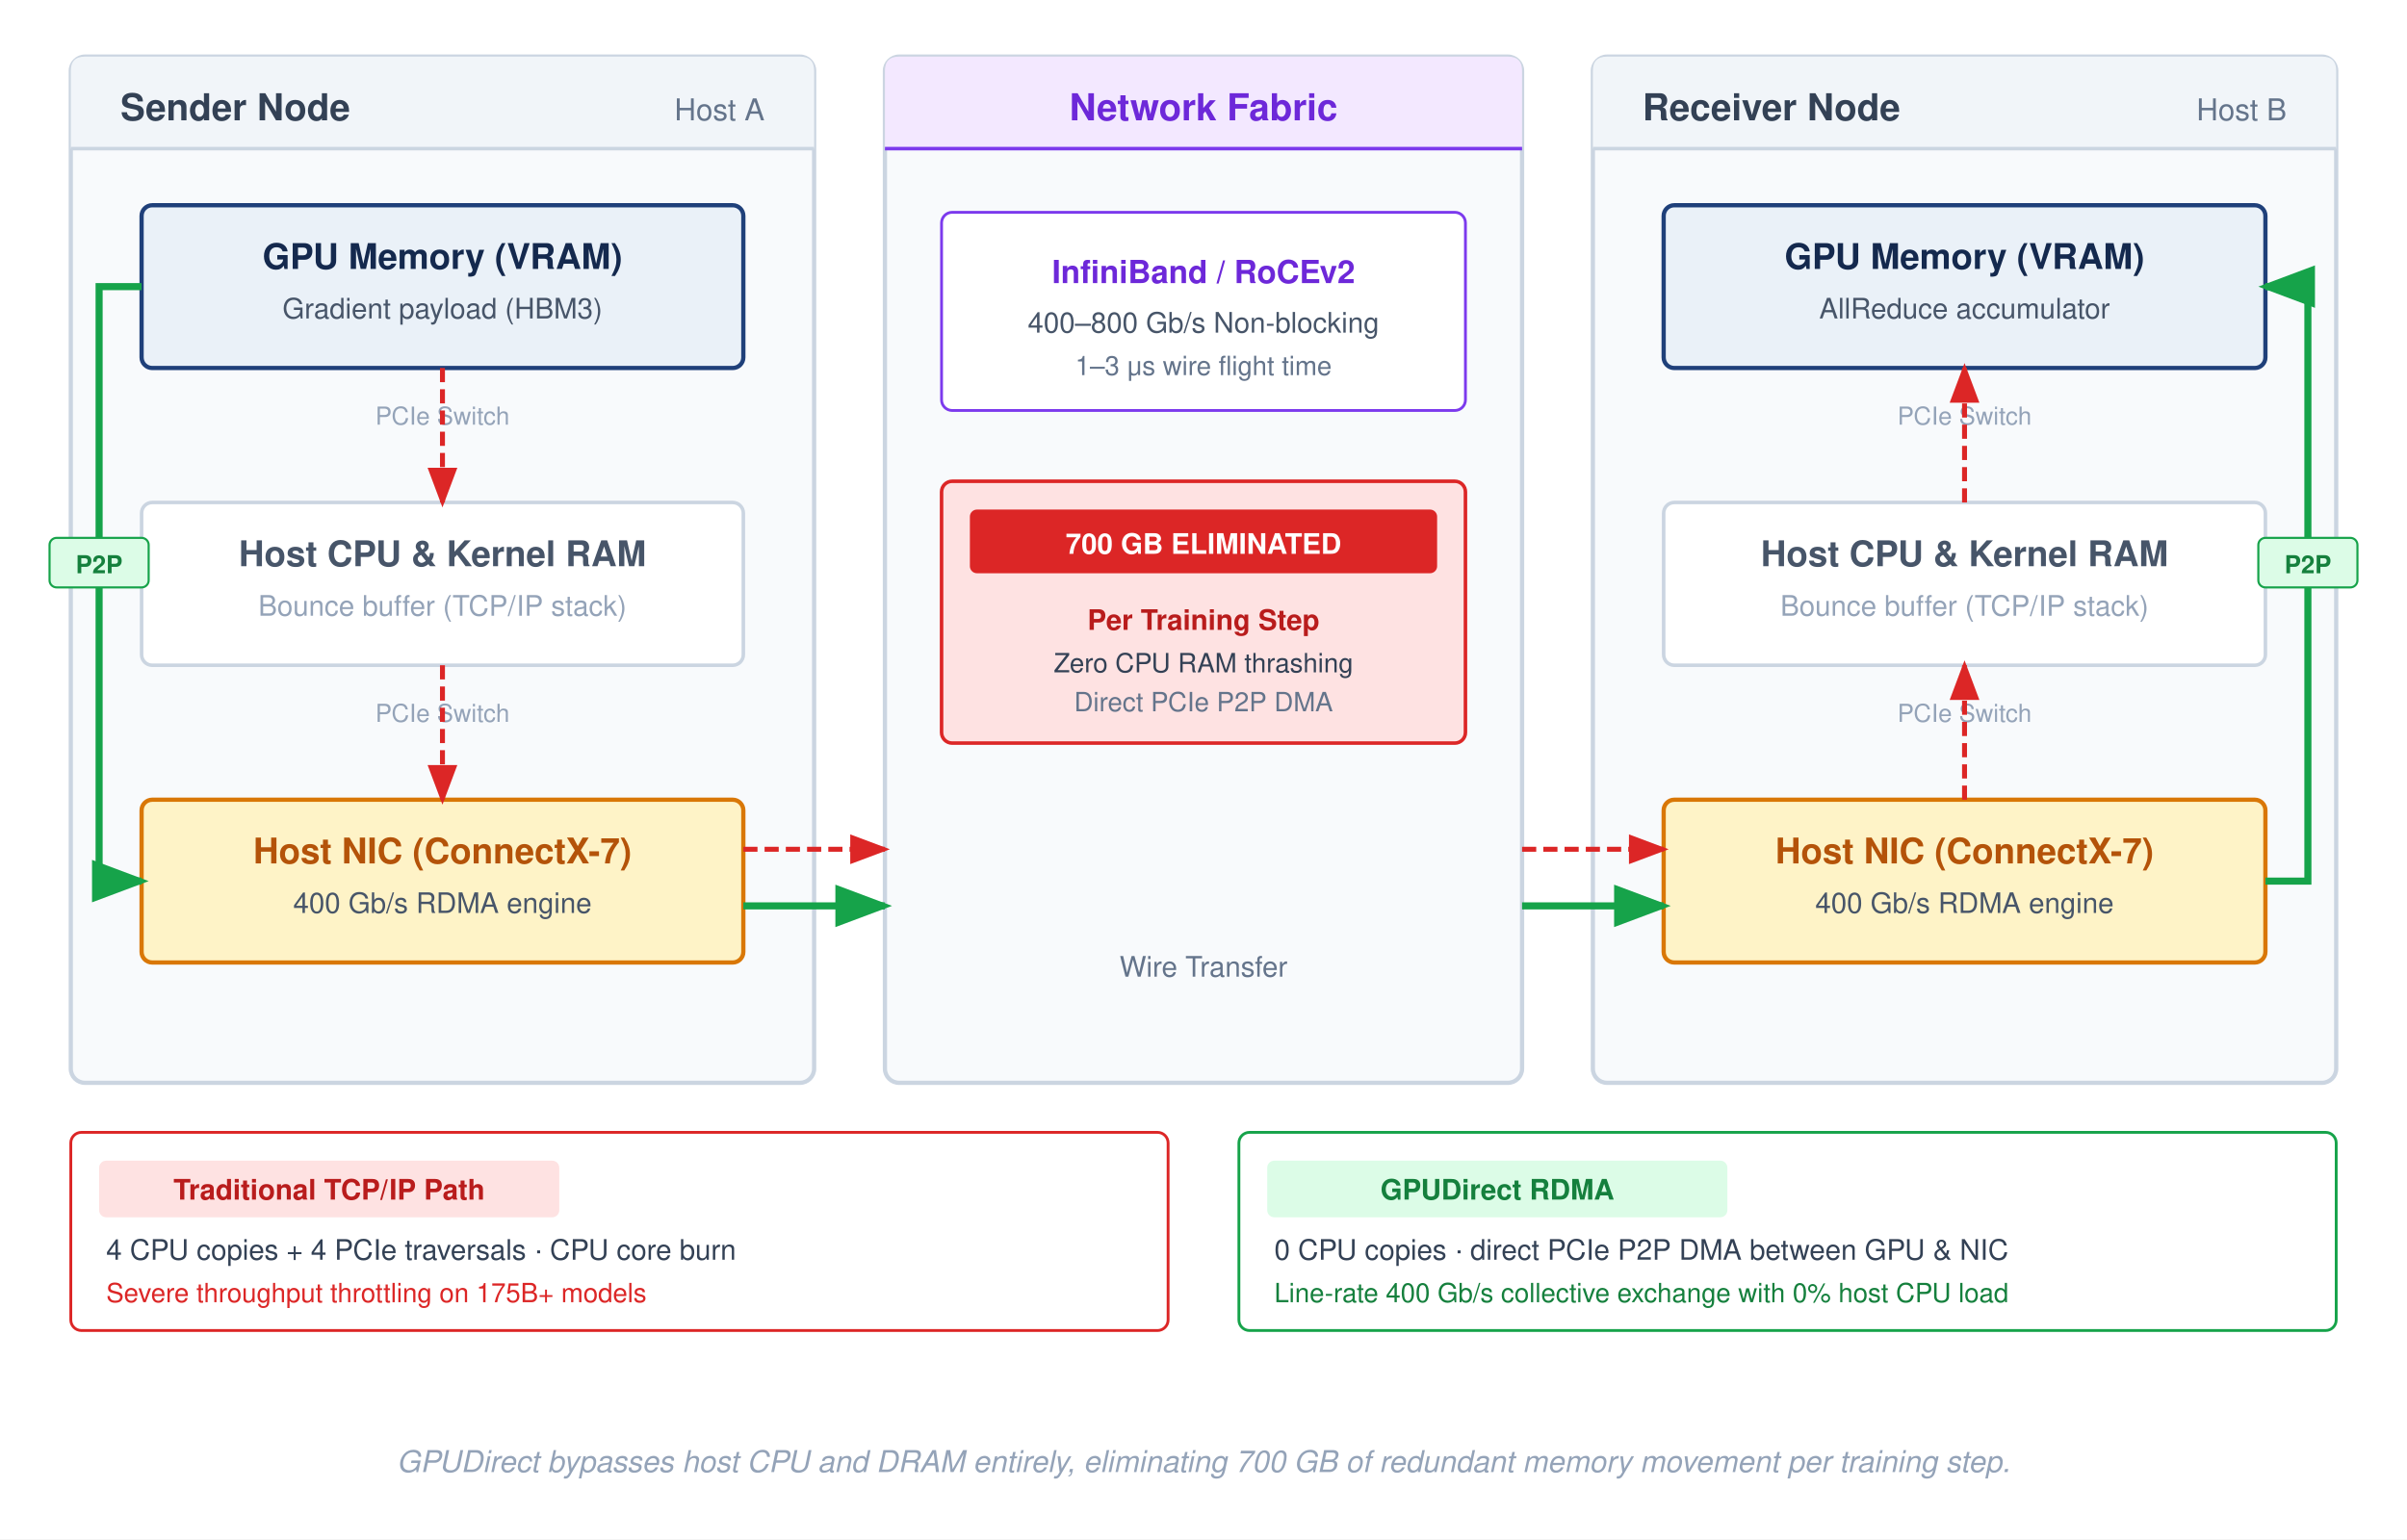
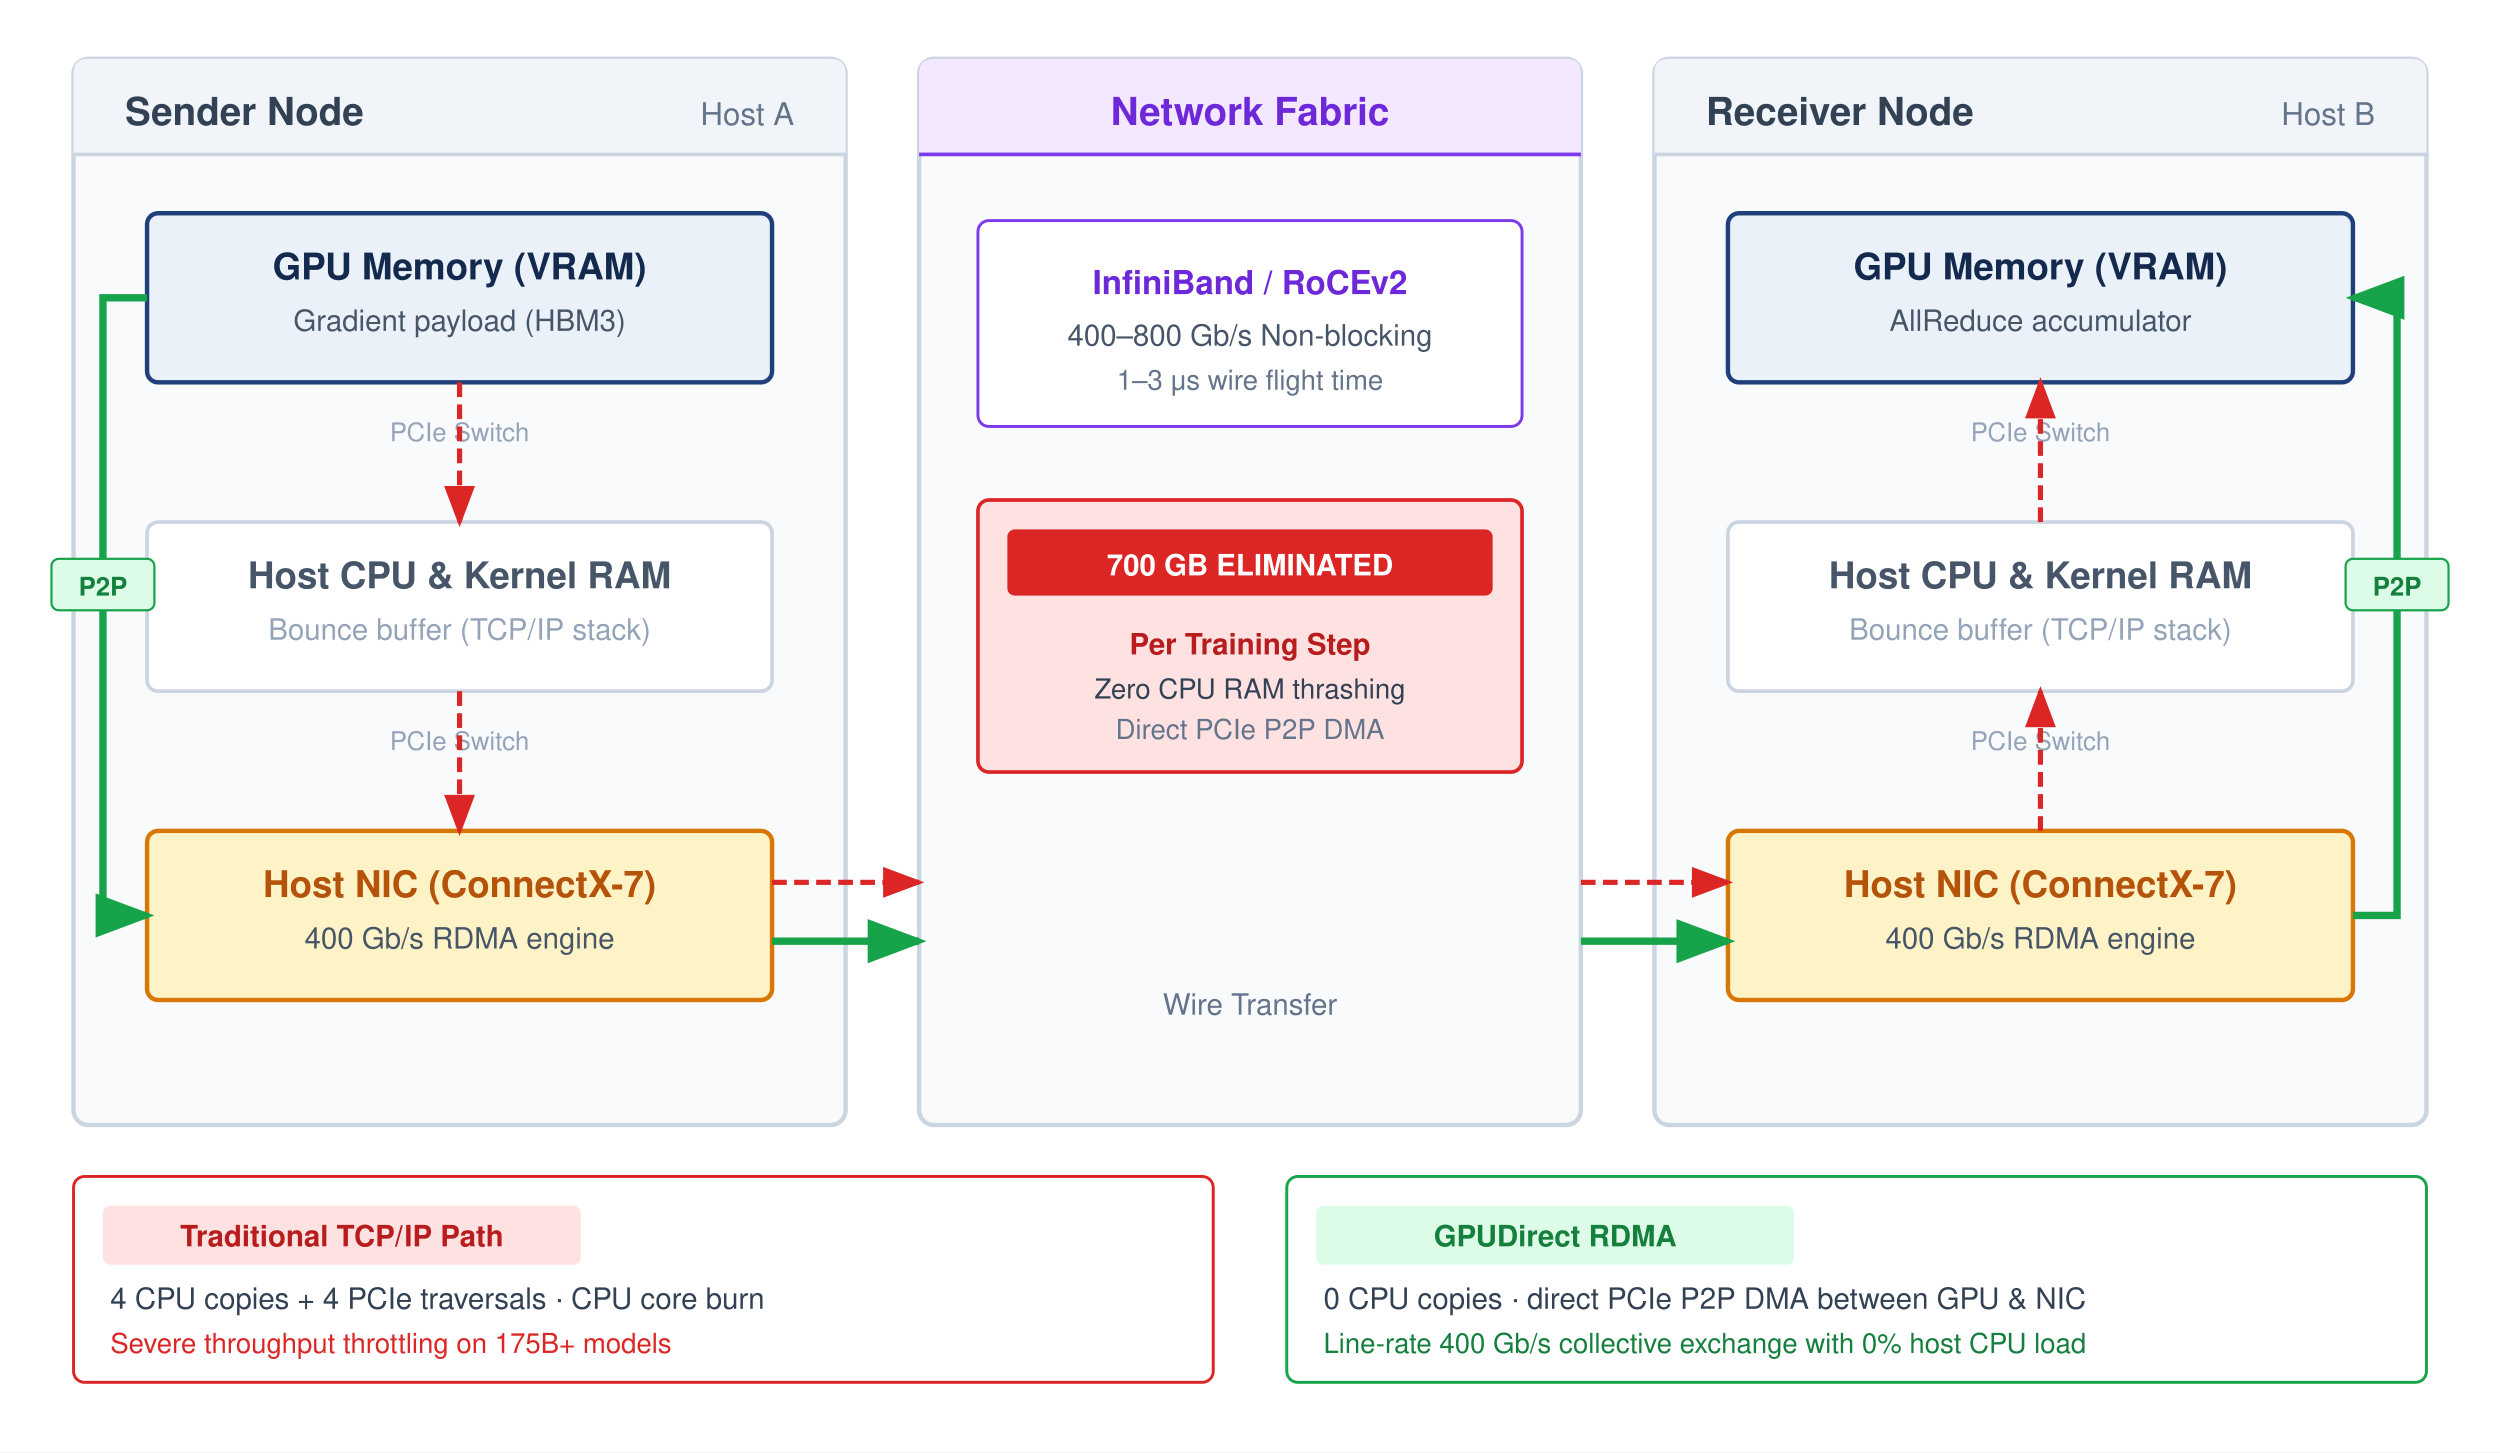
- <svg xmlns="http://www.w3.org/2000/svg" font-family="Helvetica Neue, Helvetica, Arial, sans-serif" viewBox="0 0 680 435">
+ <svg xmlns="http://www.w3.org/2000/svg" font-family="Helvetica Neue, Helvetica, Arial, sans-serif" viewBox="0 0 680 395">
  <defs>
    <marker id="arrow-red" markerWidth="8" markerHeight="6" refX="7" refY="3" orient="auto">
      <path d="M0,0 L8,3 L0,6 Z" fill="#dc2626" />
    </marker>
    <marker id="arrow-green" markerWidth="8" markerHeight="6" refX="7" refY="3" orient="auto">
      <path d="M0,0 L8,3 L0,6 Z" fill="#16a34a" />
    </marker>
  </defs>
  <rect width="100%" height="100%" fill="#ffffff" />
  <g transform="translate(20, 16)">
    <rect width="210" height="290" rx="4" fill="#f8fafc" stroke="#cbd5e1" stroke-width="1.2" />
    <path d="M 0,4 Q 0,0 4,0 L 206,0 Q 210,0 210,4 L 210,26 L 0,26 Z" fill="#f1f5f9" />
    <line x1="0" y1="26" x2="210" y2="26" stroke="#cbd5e1" stroke-width="1" />
    <text x="14" y="18" font-size="10.5" font-weight="700" fill="#334155">Sender Node</text>
    <text x="196" y="18" text-anchor="end" font-size="8.5" fill="#64748b">Host A</text>
    <g transform="translate(20, 42)">
      <rect width="170" height="46" rx="3" fill="#EAF1F8" stroke="#1F407A" stroke-width="1.2" />
      <text x="85" y="18" text-anchor="middle" font-size="10" font-weight="700" fill="#14294E">GPU Memory (VRAM)</text>
      <text x="85" y="32" text-anchor="middle" font-size="8" fill="#475569">Gradient payload (HBM3)</text>
    </g>
    <g transform="translate(20, 126)">
      <rect width="170" height="46" rx="3" fill="#ffffff" stroke="#cbd5e1" stroke-width="1" />
      <text x="85" y="18" text-anchor="middle" font-size="10" font-weight="700" fill="#475569">Host CPU &amp; Kernel RAM</text>
      <text x="85" y="32" text-anchor="middle" font-size="8" fill="#94a3b8">Bounce buffer (TCP/IP stack)</text>
    </g>
    <g transform="translate(20, 210)">
      <rect width="170" height="46" rx="3" fill="#fef3c7" stroke="#d97706" stroke-width="1.2" />
      <text x="85" y="18" text-anchor="middle" font-size="10" font-weight="700" fill="#b45309">Host NIC (ConnectX-7)</text>
      <text x="85" y="32" text-anchor="middle" font-size="8" fill="#475569">400 Gb/s RDMA engine</text>
    </g>
    <text x="105" y="104" text-anchor="middle" font-size="7" fill="#94a3b8">PCIe Switch</text>
    <text x="105" y="188" text-anchor="middle" font-size="7" fill="#94a3b8">PCIe Switch</text>
  </g>
  <g transform="translate(250, 16)">
    <rect width="180" height="290" rx="4" fill="#f8fafc" stroke="#cbd5e1" stroke-width="1.2" />
    <path d="M 0,4 Q 0,0 4,0 L 176,0 Q 180,0 180,4 L 180,26 L 0,26 Z" fill="#f3e8ff" />
    <line x1="0" y1="26" x2="180" y2="26" stroke="#7c3aed" stroke-width="1" />
    <text x="90" y="18" text-anchor="middle" font-size="10.5" font-weight="700" fill="#6d28d9">Network Fabric</text>
    <g transform="translate(16, 44)">
      <rect width="148" height="56" rx="3" fill="#ffffff" stroke="#7c3aed" stroke-width="0.8" />
      <text x="74" y="20" text-anchor="middle" font-size="9" font-weight="700" fill="#6d28d9">InfiniBand / RoCEv2</text>
      <text x="74" y="34" text-anchor="middle" font-size="8" fill="#475569">400–800 Gb/s Non-blocking</text>
      <text x="74" y="46" text-anchor="middle" font-size="7.5" fill="#64748b">1–3 μs wire flight time</text>
    </g>
    <g transform="translate(16, 120)">
      <rect width="148" height="74" rx="3" fill="#fee2e2" stroke="#dc2626" stroke-width="1" />
      <rect x="8" y="8" width="132" height="18" rx="2" fill="#dc2626" />
      <text x="74" y="20.5" text-anchor="middle" font-size="8" font-weight="700" fill="#ffffff">700 GB ELIMINATED</text>
      <text x="74" y="42" text-anchor="middle" font-size="8" font-weight="700" fill="#b91c1c">Per Training Step</text>
      <text x="74" y="54" text-anchor="middle" font-size="7.5" fill="#334155">Zero CPU RAM thrashing</text>
      <text x="74" y="65" text-anchor="middle" font-size="7.5" fill="#64748b">Direct PCIe P2P DMA</text>
    </g>
    <text x="90" y="260" text-anchor="middle" font-size="8" fill="#64748b">Wire Transfer</text>
  </g>
  <g transform="translate(450, 16)">
    <rect width="210" height="290" rx="4" fill="#f8fafc" stroke="#cbd5e1" stroke-width="1.2" />
    <path d="M 0,4 Q 0,0 4,0 L 206,0 Q 210,0 210,4 L 210,26 L 0,26 Z" fill="#f1f5f9" />
    <line x1="0" y1="26" x2="210" y2="26" stroke="#cbd5e1" stroke-width="1" />
    <text x="14" y="18" font-size="10.5" font-weight="700" fill="#334155">Receiver Node</text>
    <text x="196" y="18" text-anchor="end" font-size="8.5" fill="#64748b">Host B</text>
    <g transform="translate(20, 42)">
      <rect width="170" height="46" rx="3" fill="#EAF1F8" stroke="#1F407A" stroke-width="1.2" />
      <text x="85" y="18" text-anchor="middle" font-size="10" font-weight="700" fill="#14294E">GPU Memory (VRAM)</text>
      <text x="85" y="32" text-anchor="middle" font-size="8" fill="#475569">AllReduce accumulator</text>
    </g>
    <g transform="translate(20, 126)">
      <rect width="170" height="46" rx="3" fill="#ffffff" stroke="#cbd5e1" stroke-width="1" />
      <text x="85" y="18" text-anchor="middle" font-size="10" font-weight="700" fill="#475569">Host CPU &amp; Kernel RAM</text>
      <text x="85" y="32" text-anchor="middle" font-size="8" fill="#94a3b8">Bounce buffer (TCP/IP stack)</text>
    </g>
    <g transform="translate(20, 210)">
      <rect width="170" height="46" rx="3" fill="#fef3c7" stroke="#d97706" stroke-width="1.2" />
      <text x="85" y="18" text-anchor="middle" font-size="10" font-weight="700" fill="#b45309">Host NIC (ConnectX-7)</text>
      <text x="85" y="32" text-anchor="middle" font-size="8" fill="#475569">400 Gb/s RDMA engine</text>
    </g>
    <text x="105" y="104" text-anchor="middle" font-size="7" fill="#94a3b8">PCIe Switch</text>
    <text x="105" y="188" text-anchor="middle" font-size="7" fill="#94a3b8">PCIe Switch</text>
  </g>
  <line x1="125" y1="104" x2="125" y2="142" stroke="#dc2626" stroke-width="1.4" stroke-dasharray="4,2" marker-end="url(#arrow-red)" />
  <line x1="125" y1="188" x2="125" y2="226" stroke="#dc2626" stroke-width="1.4" stroke-dasharray="4,2" marker-end="url(#arrow-red)" />
  <line x1="210" y1="240" x2="250" y2="240" stroke="#dc2626" stroke-width="1.4" stroke-dasharray="4,2" marker-end="url(#arrow-red)" />
  <line x1="430" y1="240" x2="470" y2="240" stroke="#dc2626" stroke-width="1.4" stroke-dasharray="4,2" marker-end="url(#arrow-red)" />
  <line x1="555" y1="226" x2="555" y2="188" stroke="#dc2626" stroke-width="1.4" stroke-dasharray="4,2" marker-end="url(#arrow-red)" />
  <line x1="555" y1="142" x2="555" y2="104" stroke="#dc2626" stroke-width="1.4" stroke-dasharray="4,2" marker-end="url(#arrow-red)" />
  <path d="M 40,81 L 28,81 L 28,249 L 40,249" fill="none" stroke="#16a34a" stroke-width="2" marker-end="url(#arrow-green)" />
  <rect x="14" y="152" width="28" height="14" rx="2" fill="#dcfce7" stroke="#16a34a" stroke-width="0.6" />
  <text x="28" y="162" text-anchor="middle" font-size="7" font-weight="700" fill="#15803d">P2P</text>
  <line x1="210" y1="256" x2="250" y2="256" stroke="#16a34a" stroke-width="2" marker-end="url(#arrow-green)" />
  <line x1="430" y1="256" x2="470" y2="256" stroke="#16a34a" stroke-width="2" marker-end="url(#arrow-green)" />
  <path d="M 640,249 L 652,249 L 652,81 L 640,81" fill="none" stroke="#16a34a" stroke-width="2" marker-end="url(#arrow-green)" />
  <rect x="638" y="152" width="28" height="14" rx="2" fill="#dcfce7" stroke="#16a34a" stroke-width="0.6" />
  <text x="652" y="162" text-anchor="middle" font-size="7" font-weight="700" fill="#15803d">P2P</text>
  <g transform="translate(20, 320)">
    <rect x="0" y="0" width="310" height="56" rx="3" fill="#ffffff" stroke="#dc2626" stroke-width="0.8" />
    <rect x="8" y="8" width="130" height="16" rx="2" fill="#fee2e2" />
    <text x="73" y="19" text-anchor="middle" font-size="8" font-weight="700" fill="#b91c1c">Traditional TCP/IP Path</text>
    <text x="10" y="36" font-size="8" fill="#334155">4 CPU copies + 4 PCIe traversals · CPU core burn</text>
    <text x="10" y="48" font-size="7.5" fill="#dc2626">Severe throughput throttling on 175B+ models</text>
    <rect x="330" y="0" width="310" height="56" rx="3" fill="#ffffff" stroke="#16a34a" stroke-width="0.8" />
    <rect x="338" y="8" width="130" height="16" rx="2" fill="#dcfce7" />
    <text x="403" y="19" text-anchor="middle" font-size="8" font-weight="700" fill="#15803d">GPUDirect RDMA</text>
    <text x="340" y="36" font-size="8" fill="#334155">0 CPU copies · direct PCIe P2P DMA between GPU &amp; NIC</text>
    <text x="340" y="48" font-size="7.5" fill="#15803d">Line-rate 400 Gb/s collective exchange with 0% host CPU load</text>
  </g>
-   <text x="340" y="416" text-anchor="middle" font-size="8.5" fill="#94a3b8" font-style="italic">
-     GPUDirect bypasses host CPU and DRAM entirely, eliminating 700 GB of redundant memory movement per training step.
-   </text>
</svg>
